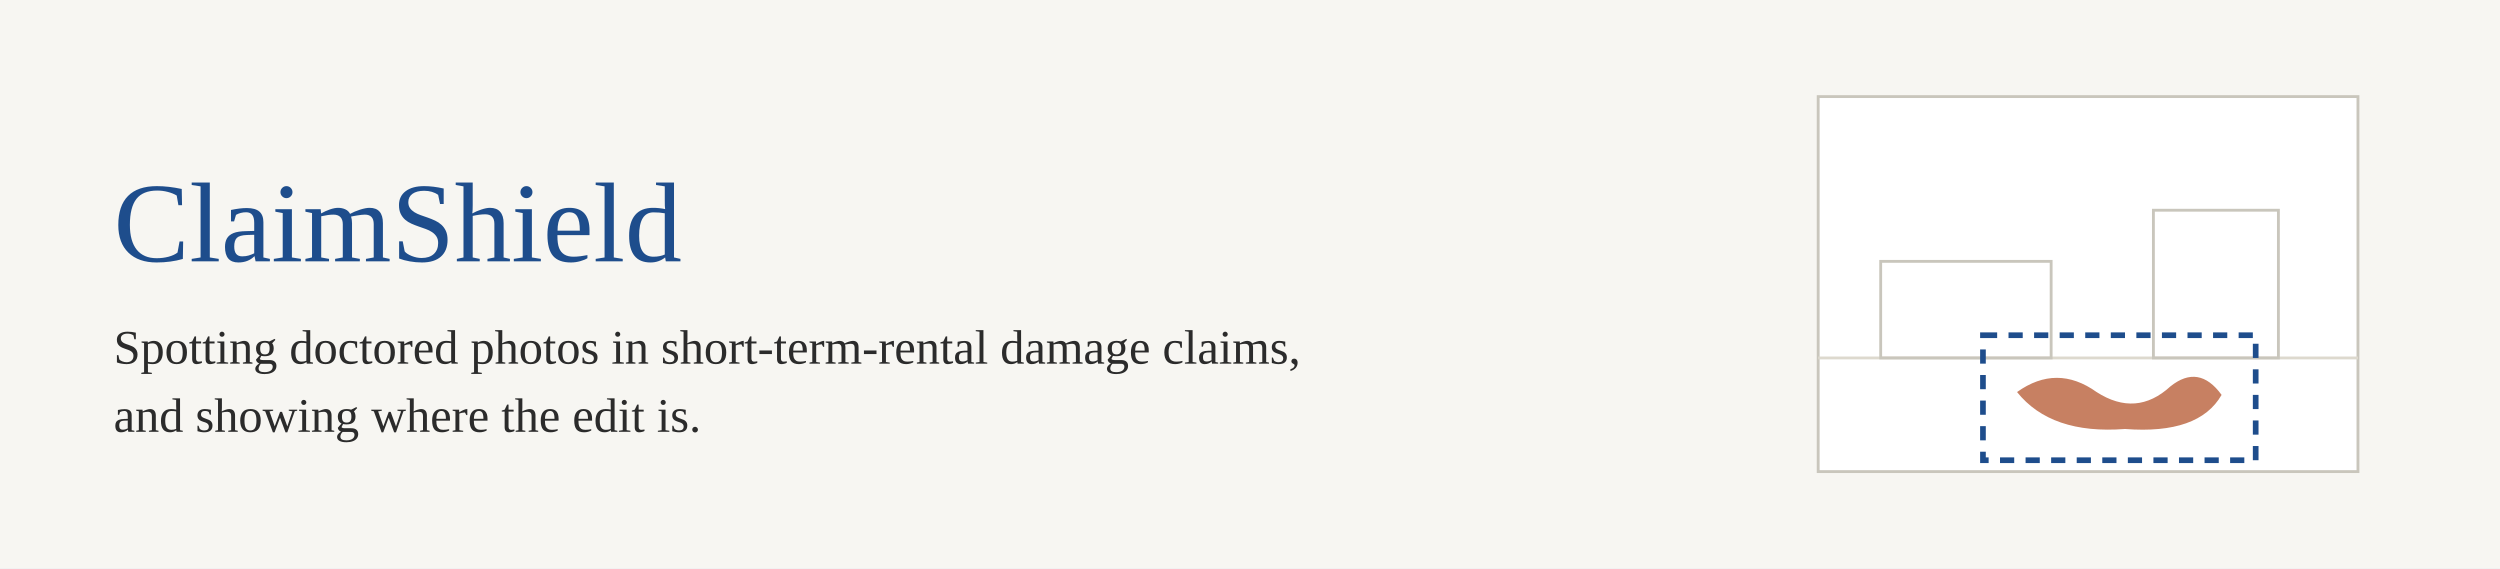
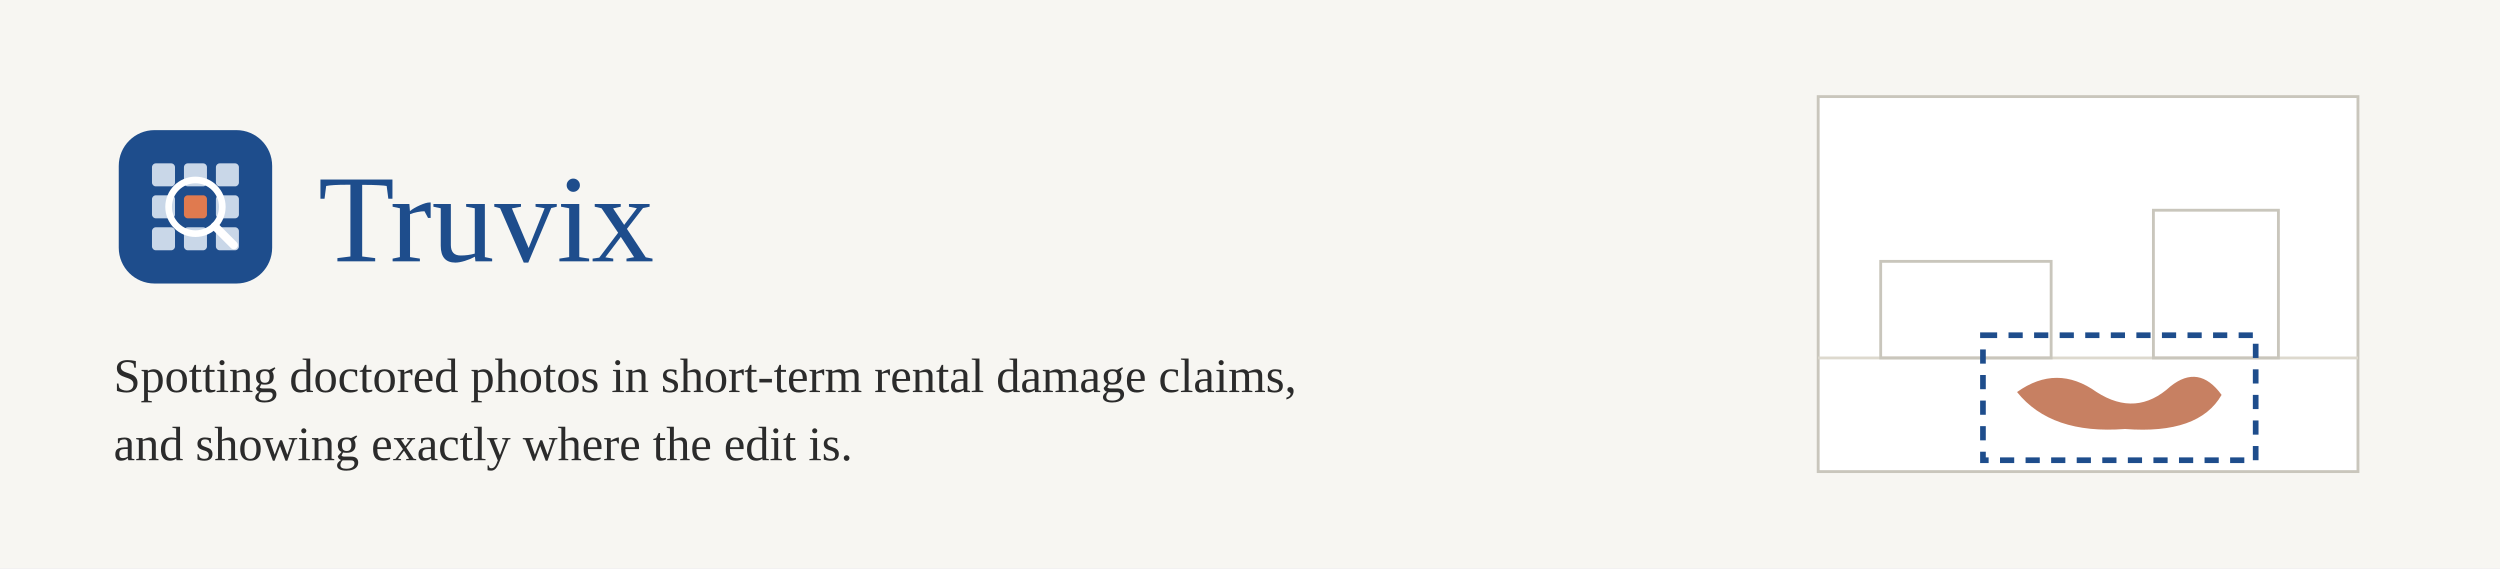
<svg xmlns="http://www.w3.org/2000/svg" viewBox="0 0 880 200" font-family="Georgia, 'Times New Roman', serif">
  <rect width="880" height="200" fill="#F7F6F2" />
+   <g transform="translate(40,44) scale(0.9)">
+     <rect x="2" y="2" width="60" height="60" rx="14" fill="#1E4D8C" />
+     <g fill="#DCE5F2" opacity="0.9">
+       <rect x="15" y="15" width="9" height="9" rx="1.5" />
+       <rect x="27.5" y="15" width="9" height="9" rx="1.5" />
+       <rect x="40" y="15" width="9" height="9" rx="1.5" />
+       <rect x="15" y="27.5" width="9" height="9" rx="1.5" />
+       <rect x="40" y="27.5" width="9" height="9" rx="1.5" />
+       <rect x="15" y="40" width="9" height="9" rx="1.5" />
+       <rect x="27.5" y="40" width="9" height="9" rx="1.5" />
+       <rect x="40" y="40" width="9" height="9" rx="1.5" />
+     </g>
+     <rect x="27.5" y="27.5" width="9" height="9" rx="1.5" fill="#E07A4F" />
+     <circle cx="32" cy="32" r="10.5" fill="none" stroke="#FFFFFF" stroke-width="2.6" />
+     <line x1="39.6" y1="39.6" x2="47" y2="47" stroke="#FFFFFF" stroke-width="3.2" stroke-linecap="round" />
+   </g>
+   <text x="112" y="92" font-size="44" fill="#1E4D8C">Truvix</text>
+   <text x="40" y="138" font-size="17" fill="#2B2B2B">Spotting doctored photos in short-term rental damage claims,</text>
+   <text x="40" y="162" font-size="17" fill="#2B2B2B">and showing exactly where the edit is.</text>
  <g transform="translate(640,34)">
    <rect width="190" height="132" fill="#FFFFFF" stroke="#C9C6BC" />
    <path d="M0 92 L190 92" stroke="#DDD9CE" />
    <rect x="22" y="58" width="60" height="34" fill="none" stroke="#C9C6BC" />
    <rect x="118" y="40" width="44" height="52" fill="none" stroke="#C9C6BC" />
    <path d="M70 104 q14 -10 28 0 q14 9 26 -2 q10 -8 18 3 q-8 14 -34 12 q-26 2 -38 -13z" fill="#B4552D" opacity="0.75" />
    <rect x="58" y="84" width="96" height="44" fill="none" stroke="#1E4D8C" stroke-width="2" stroke-dasharray="5 4" />
  </g>
-   <text x="40" y="92" font-size="40" fill="#1E4D8C">ClaimShield</text>
-   <text x="40" y="128" font-size="17" fill="#2B2B2B">Spotting doctored photos in short-term-rental damage claims,</text>
-   <text x="40" y="152" font-size="17" fill="#2B2B2B">and showing where the edit is.</text>
</svg>
